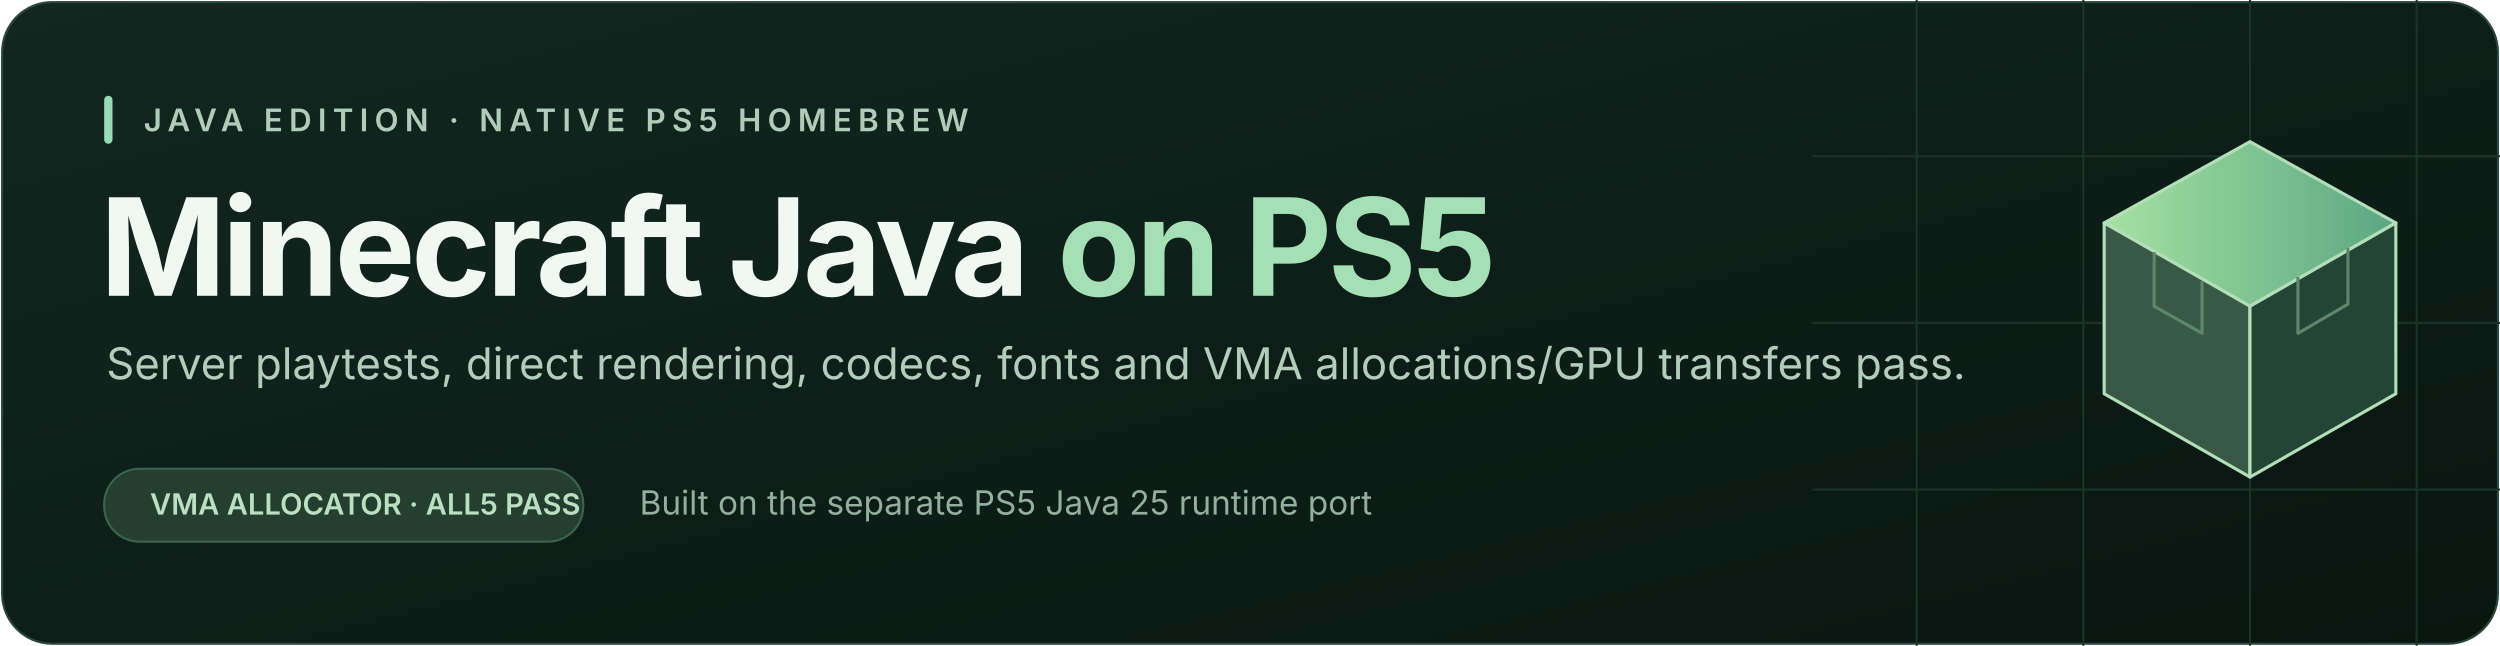
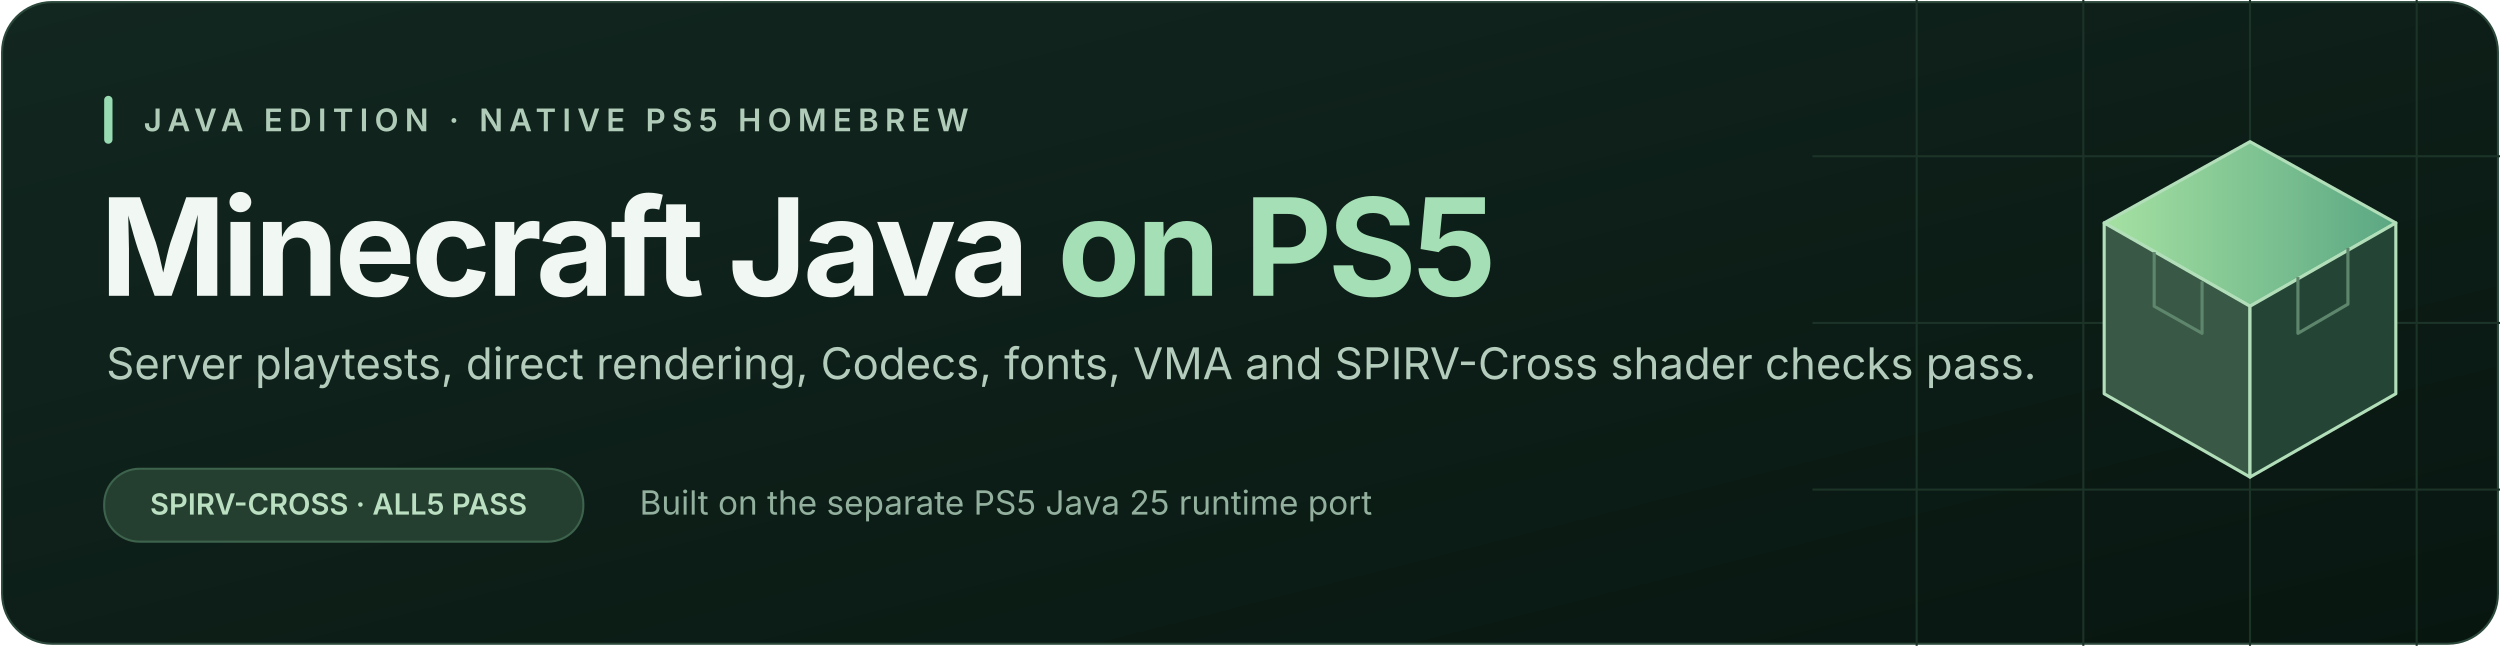
<svg xmlns="http://www.w3.org/2000/svg" width="1200" height="310" viewBox="0 0 1200 310" role="img" aria-labelledby="title description">
  <defs>
    <linearGradient id="background" x2="1" y2="1">
      <stop stop-color="#122720" />
      <stop offset="1" stop-color="#081610" />
    </linearGradient>
    <linearGradient id="grass">
      <stop stop-color="#a5e1a2" />
      <stop offset="1" stop-color="#5ba783" />
    </linearGradient>
  </defs>
  <rect x="1" y="1" width="1198" height="308" rx="24" fill="url(#background)" stroke="#2b483b" />
  <path d="M920 0v310M1000 0v310M1080 0v310M1160 0v310M870 75h330M870 155h330M870 235h330" stroke="#1c3328" />
  <g stroke="#b2dfb9" stroke-width="1.5" stroke-linejoin="round">
    <path d="M1010 107l70-39 70 39-70 40z" fill="url(#grass)" />
    <path d="M1010 107l70 40v82l-70-40z" fill="#395845" />
    <path d="M1080 147l70-40v82l-70 40z" fill="#244536" />
    <path d="M1034 121v26l23 13v-25M1103 133v27l24-14v-27" fill="none" stroke="#5e866c" />
  </g>
  <rect x="50" y="46" width="4" height="23" rx="2" fill="#98dab1" />
  <g font-family="Inter,Segoe UI,Arial,sans-serif">
    <text x="69" y="63" font-size="15" font-weight="600" letter-spacing="3" fill="#b0ccb9">JAVA EDITION · NATIVE PS5 HOMEBREW</text>
    <text x="48" y="142" font-size="65" font-weight="700" letter-spacing="-2" fill="#f1f7f2">Minecraft Java <tspan fill="#a5dfb5">on PS5</tspan>
    </text>
-     <text x="51" y="182" font-size="21" fill="#b3ccbc">Server playtests, direct rendering, codecs, fonts and VMA allocations/GPU transfers pass.</text>
+     <text x="51" y="182" font-size="21" fill="#b3ccbc">Server playtests, direct rendering, Codecs, fonts, VMA and SPIRV-Cross shader checks pass.</text>
    <rect x="50" y="225" width="230" height="35" rx="17" fill="#243e30" stroke="#3d634c" />
-     <text x="72" y="247" font-size="14" font-weight="600" fill="#bbdfc1">VMA ALLOCATOR · ALL5 PASS</text>
+     <text x="72" y="247" font-size="14" font-weight="600" fill="#bbdfc1">SPIRV-CROSS · ALL5 PASS</text>
    <text x="307" y="247" font-size="16" fill="#92b09d">Built on the separate PS5 Java 25 runtime port</text>
  </g>
</svg>
